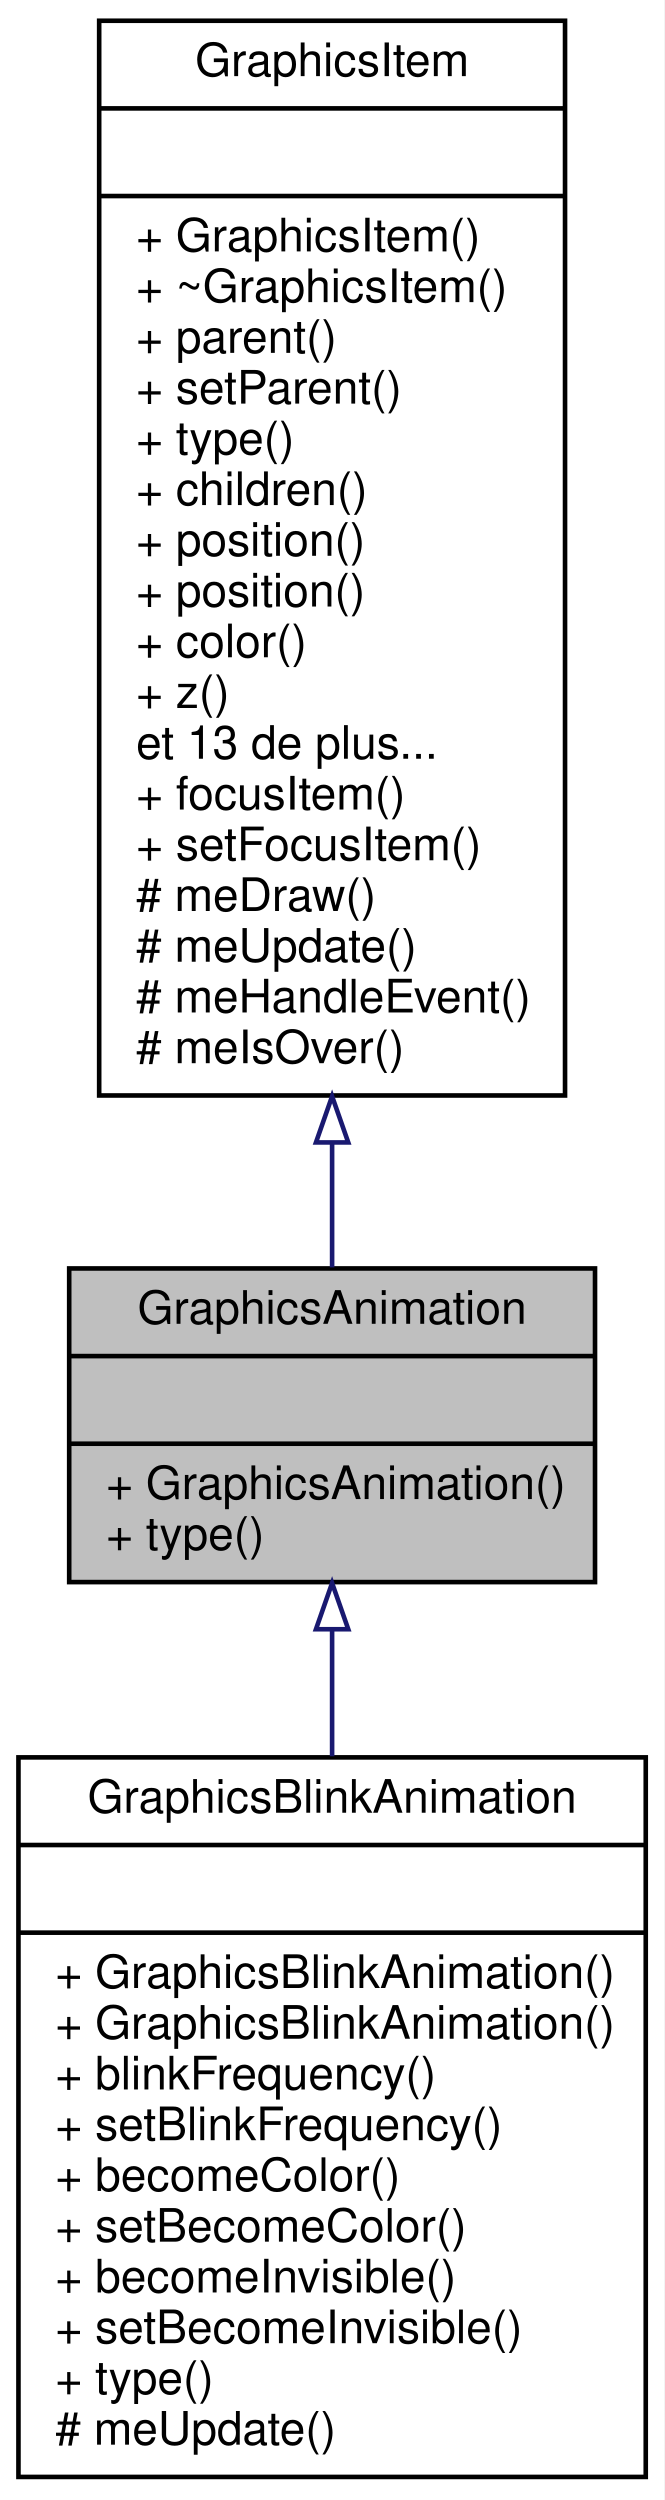
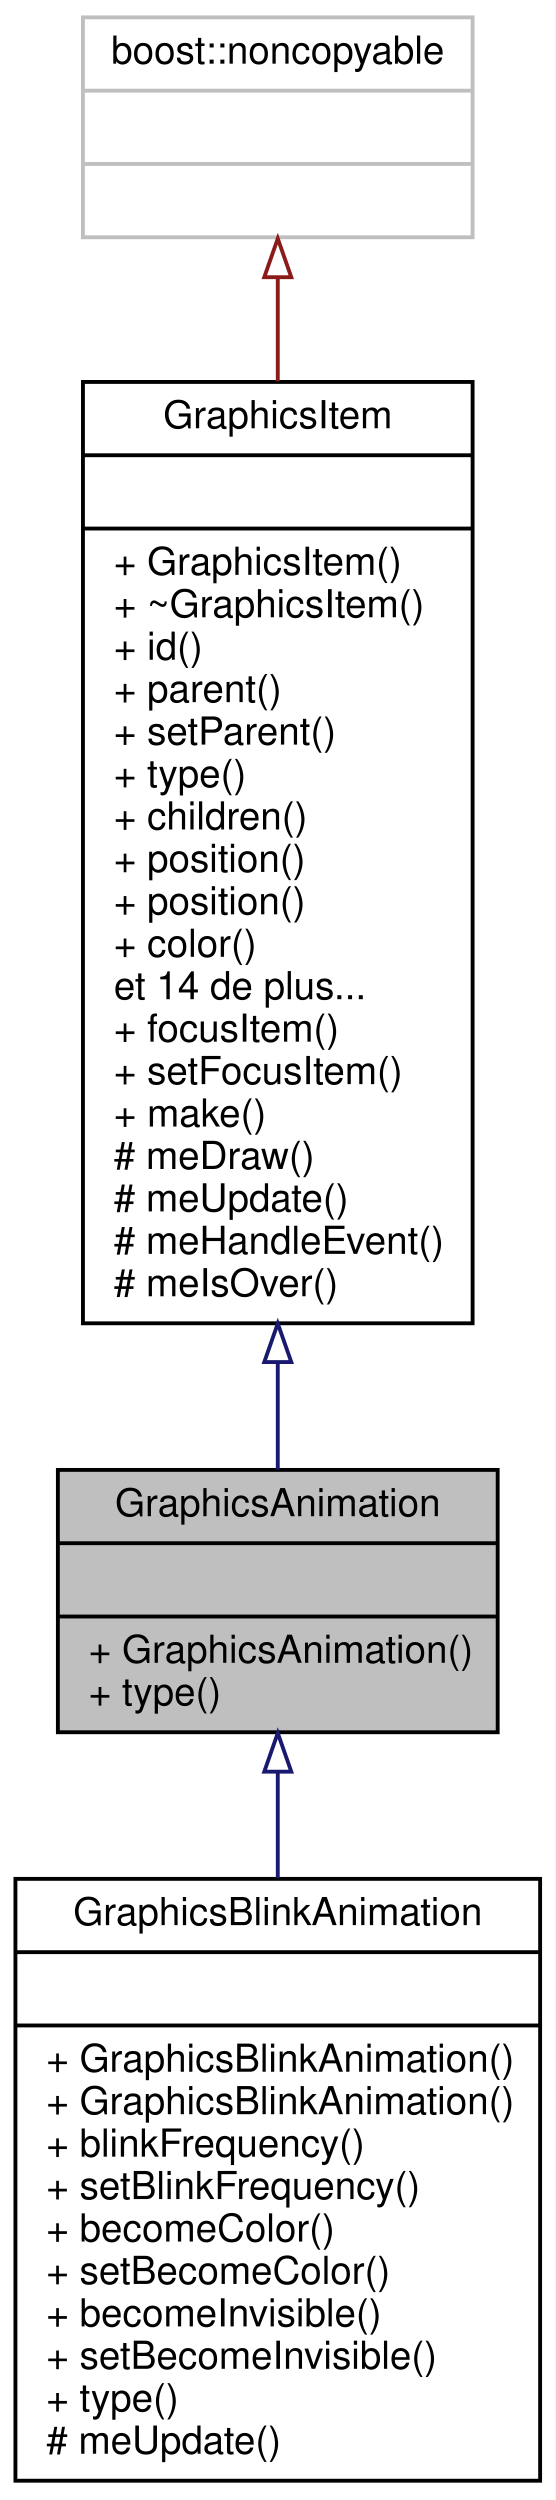
- <svg xmlns="http://www.w3.org/2000/svg" xmlns:xlink="http://www.w3.org/1999/xlink" width="144pt" height="542pt" viewBox="0.00 0.00 144.00 542.00">
-   <g id="graph0" class="graph" transform="scale(1 1) rotate(0) translate(4 538)">
-     <polygon fill="white" stroke="none" points="-4,4 -4,-538 140,-538 140,4 -4,4" />
+ <svg xmlns="http://www.w3.org/2000/svg" xmlns:xlink="http://www.w3.org/1999/xlink" width="144pt" height="648pt" viewBox="0.00 0.00 144.00 648.00">
+   <g id="graph0" class="graph" transform="scale(1 1) rotate(0) translate(4 644)">
+     <polygon fill="white" stroke="none" points="-4,4 -4,-644 140,-644 140,4 -4,4" />
    <g id="node1" class="node">
      <polygon fill="#bfbfbf" stroke="black" points="11,-195 11,-263 125,-263 125,-195 11,-195" />
      <text text-anchor="middle" x="68" y="-251" font-family="Helvetica,sans-Serif" font-size="10.00">GraphicsAnimation</text>
      <polyline fill="none" stroke="black" points="11,-244 125,-244 " />
      <text text-anchor="middle" x="68" y="-232" font-family="Helvetica,sans-Serif" font-size="10.00"> </text>
      <polyline fill="none" stroke="black" points="11,-225 125,-225 " />
      <text text-anchor="start" x="19" y="-213" font-family="Helvetica,sans-Serif" font-size="10.00">+ GraphicsAnimation()</text>
      <text text-anchor="start" x="19" y="-202" font-family="Helvetica,sans-Serif" font-size="10.00">+ type()</text>
    </g>
-     <g id="node3" class="node">
-       <g id="a_node3">
+     <g id="node4" class="node">
+       <g id="a_node4">
        <a xlink:href="class_graphics_blink_animation.html" target="_top" xlink:title="Faire clignoter sont parent. ">
          <polygon fill="white" stroke="black" points="0,-1 0,-157 136,-157 136,-1 0,-1" />
          <text text-anchor="middle" x="68" y="-145" font-family="Helvetica,sans-Serif" font-size="10.00">GraphicsBlinkAnimation</text>
          <polyline fill="none" stroke="black" points="0,-138 136,-138 " />
          <text text-anchor="middle" x="68" y="-126" font-family="Helvetica,sans-Serif" font-size="10.00"> </text>
          <polyline fill="none" stroke="black" points="0,-119 136,-119 " />
          <text text-anchor="start" x="8" y="-107" font-family="Helvetica,sans-Serif" font-size="10.00">+ GraphicsBlinkAnimation()</text>
          <text text-anchor="start" x="8" y="-96" font-family="Helvetica,sans-Serif" font-size="10.00">+ GraphicsBlinkAnimation()</text>
          <text text-anchor="start" x="8" y="-85" font-family="Helvetica,sans-Serif" font-size="10.00">+ blinkFrequency()</text>
          <text text-anchor="start" x="8" y="-74" font-family="Helvetica,sans-Serif" font-size="10.00">+ setBlinkFrequency()</text>
          <text text-anchor="start" x="8" y="-63" font-family="Helvetica,sans-Serif" font-size="10.00">+ becomeColor()</text>
          <text text-anchor="start" x="8" y="-52" font-family="Helvetica,sans-Serif" font-size="10.00">+ setBecomeColor()</text>
          <text text-anchor="start" x="8" y="-41" font-family="Helvetica,sans-Serif" font-size="10.00">+ becomeInvisible()</text>
          <text text-anchor="start" x="8" y="-30" font-family="Helvetica,sans-Serif" font-size="10.00">+ setBecomeInvisible()</text>
          <text text-anchor="start" x="8" y="-19" font-family="Helvetica,sans-Serif" font-size="10.00">+ type()</text>
          <text text-anchor="start" x="8" y="-8" font-family="Helvetica,sans-Serif" font-size="10.00"># meUpdate()</text>
        </a>
      </g>
    </g>
-     <g id="edge2" class="edge">
+     <g id="edge3" class="edge">
      <path fill="none" stroke="midnightblue" d="M68,-184.613C68,-175.964 68,-166.637 68,-157.241" />
      <polygon fill="none" stroke="midnightblue" points="64.5,-184.786 68,-194.786 71.5,-184.786 64.5,-184.786" />
    </g>
    <g id="node2" class="node">
      <g id="a_node2">
        <a xlink:href="class_graphics_item.html" target="_top" xlink:title="Classe de base. ">
-           <polygon fill="white" stroke="black" points="17.5,-300.5 17.5,-533.5 118.5,-533.5 118.5,-300.5 17.5,-300.5" />
-           <text text-anchor="middle" x="68" y="-521.5" font-family="Helvetica,sans-Serif" font-size="10.00">GraphicsItem</text>
-           <polyline fill="none" stroke="black" points="17.5,-514.5 118.5,-514.5 " />
-           <text text-anchor="middle" x="68" y="-502.5" font-family="Helvetica,sans-Serif" font-size="10.00"> </text>
-           <polyline fill="none" stroke="black" points="17.5,-495.5 118.5,-495.5 " />
-           <text text-anchor="start" x="25.5" y="-483.5" font-family="Helvetica,sans-Serif" font-size="10.00">+ GraphicsItem()</text>
-           <text text-anchor="start" x="25.5" y="-472.5" font-family="Helvetica,sans-Serif" font-size="10.00">+ ~GraphicsItem()</text>
-           <text text-anchor="start" x="25.5" y="-461.5" font-family="Helvetica,sans-Serif" font-size="10.00">+ parent()</text>
-           <text text-anchor="start" x="25.5" y="-450.5" font-family="Helvetica,sans-Serif" font-size="10.00">+ setParent()</text>
-           <text text-anchor="start" x="25.5" y="-439.5" font-family="Helvetica,sans-Serif" font-size="10.00">+ type()</text>
-           <text text-anchor="start" x="25.5" y="-428.5" font-family="Helvetica,sans-Serif" font-size="10.00">+ children()</text>
-           <text text-anchor="start" x="25.5" y="-417.5" font-family="Helvetica,sans-Serif" font-size="10.00">+ position()</text>
-           <text text-anchor="start" x="25.5" y="-406.5" font-family="Helvetica,sans-Serif" font-size="10.00">+ position()</text>
-           <text text-anchor="start" x="25.5" y="-395.5" font-family="Helvetica,sans-Serif" font-size="10.00">+ color()</text>
-           <text text-anchor="start" x="25.5" y="-384.5" font-family="Helvetica,sans-Serif" font-size="10.00">+ z()</text>
-           <text text-anchor="start" x="25.5" y="-373.5" font-family="Helvetica,sans-Serif" font-size="10.00">et 13 de plus...</text>
-           <text text-anchor="start" x="25.5" y="-362.5" font-family="Helvetica,sans-Serif" font-size="10.00">+ focusItem()</text>
-           <text text-anchor="start" x="25.5" y="-351.5" font-family="Helvetica,sans-Serif" font-size="10.00">+ setFocusItem()</text>
-           <text text-anchor="start" x="25.5" y="-340.5" font-family="Helvetica,sans-Serif" font-size="10.00"># meDraw()</text>
-           <text text-anchor="start" x="25.5" y="-329.5" font-family="Helvetica,sans-Serif" font-size="10.00"># meUpdate()</text>
-           <text text-anchor="start" x="25.5" y="-318.5" font-family="Helvetica,sans-Serif" font-size="10.00"># meHandleEvent()</text>
-           <text text-anchor="start" x="25.5" y="-307.5" font-family="Helvetica,sans-Serif" font-size="10.00"># meIsOver()</text>
+           <polygon fill="white" stroke="black" points="17.5,-301 17.5,-545 118.5,-545 118.5,-301 17.5,-301" />
+           <text text-anchor="middle" x="68" y="-533" font-family="Helvetica,sans-Serif" font-size="10.00">GraphicsItem</text>
+           <polyline fill="none" stroke="black" points="17.5,-526 118.5,-526 " />
+           <text text-anchor="middle" x="68" y="-514" font-family="Helvetica,sans-Serif" font-size="10.00"> </text>
+           <polyline fill="none" stroke="black" points="17.5,-507 118.5,-507 " />
+           <text text-anchor="start" x="25.5" y="-495" font-family="Helvetica,sans-Serif" font-size="10.00">+ GraphicsItem()</text>
+           <text text-anchor="start" x="25.5" y="-484" font-family="Helvetica,sans-Serif" font-size="10.00">+ ~GraphicsItem()</text>
+           <text text-anchor="start" x="25.5" y="-473" font-family="Helvetica,sans-Serif" font-size="10.00">+ id()</text>
+           <text text-anchor="start" x="25.5" y="-462" font-family="Helvetica,sans-Serif" font-size="10.00">+ parent()</text>
+           <text text-anchor="start" x="25.5" y="-451" font-family="Helvetica,sans-Serif" font-size="10.00">+ setParent()</text>
+           <text text-anchor="start" x="25.5" y="-440" font-family="Helvetica,sans-Serif" font-size="10.00">+ type()</text>
+           <text text-anchor="start" x="25.5" y="-429" font-family="Helvetica,sans-Serif" font-size="10.00">+ children()</text>
+           <text text-anchor="start" x="25.5" y="-418" font-family="Helvetica,sans-Serif" font-size="10.00">+ position()</text>
+           <text text-anchor="start" x="25.5" y="-407" font-family="Helvetica,sans-Serif" font-size="10.00">+ position()</text>
+           <text text-anchor="start" x="25.5" y="-396" font-family="Helvetica,sans-Serif" font-size="10.00">+ color()</text>
+           <text text-anchor="start" x="25.5" y="-385" font-family="Helvetica,sans-Serif" font-size="10.00">et 14 de plus...</text>
+           <text text-anchor="start" x="25.5" y="-374" font-family="Helvetica,sans-Serif" font-size="10.00">+ focusItem()</text>
+           <text text-anchor="start" x="25.5" y="-363" font-family="Helvetica,sans-Serif" font-size="10.00">+ setFocusItem()</text>
+           <text text-anchor="start" x="25.5" y="-352" font-family="Helvetica,sans-Serif" font-size="10.00">+ make()</text>
+           <text text-anchor="start" x="25.5" y="-341" font-family="Helvetica,sans-Serif" font-size="10.00"># meDraw()</text>
+           <text text-anchor="start" x="25.5" y="-330" font-family="Helvetica,sans-Serif" font-size="10.00"># meUpdate()</text>
+           <text text-anchor="start" x="25.5" y="-319" font-family="Helvetica,sans-Serif" font-size="10.00"># meHandleEvent()</text>
+           <text text-anchor="start" x="25.5" y="-308" font-family="Helvetica,sans-Serif" font-size="10.00"># meIsOver()</text>
        </a>
      </g>
    </g>
    <g id="edge1" class="edge">
-       <path fill="none" stroke="midnightblue" d="M68,-290.075C68,-280.413 68,-271.297 68,-263.223" />
-       <polygon fill="none" stroke="midnightblue" points="64.5,-290.319 68,-300.319 71.5,-290.319 64.5,-290.319" />
+       <path fill="none" stroke="midnightblue" d="M68,-290.773C68,-280.775 68,-271.369 68,-263.081" />
+       <polygon fill="none" stroke="midnightblue" points="64.5,-290.948 68,-300.948 71.5,-290.948 64.5,-290.948" />
+     </g>
+     <g id="node3" class="node">
+       <polygon fill="white" stroke="#bfbfbf" points="17.5,-582.5 17.5,-639.5 118.5,-639.5 118.5,-582.5 17.5,-582.5" />
+       <text text-anchor="middle" x="68" y="-627.5" font-family="Helvetica,sans-Serif" font-size="10.00">boost::noncopyable</text>
+       <polyline fill="none" stroke="#bfbfbf" points="17.5,-620.5 118.5,-620.5 " />
+       <text text-anchor="middle" x="68" y="-608.5" font-family="Helvetica,sans-Serif" font-size="10.00"> </text>
+       <polyline fill="none" stroke="#bfbfbf" points="17.5,-601.5 118.5,-601.5 " />
+       <text text-anchor="middle" x="68" y="-589.5" font-family="Helvetica,sans-Serif" font-size="10.00"> </text>
+     </g>
+     <g id="edge2" class="edge">
+       <path fill="none" stroke="#8b1a1a" d="M68,-571.933C68,-563.741 68,-554.663 68,-545.15" />
+       <polygon fill="none" stroke="#8b1a1a" points="64.5,-572.154 68,-582.154 71.5,-572.154 64.5,-572.154" />
    </g>
  </g>
</svg>
